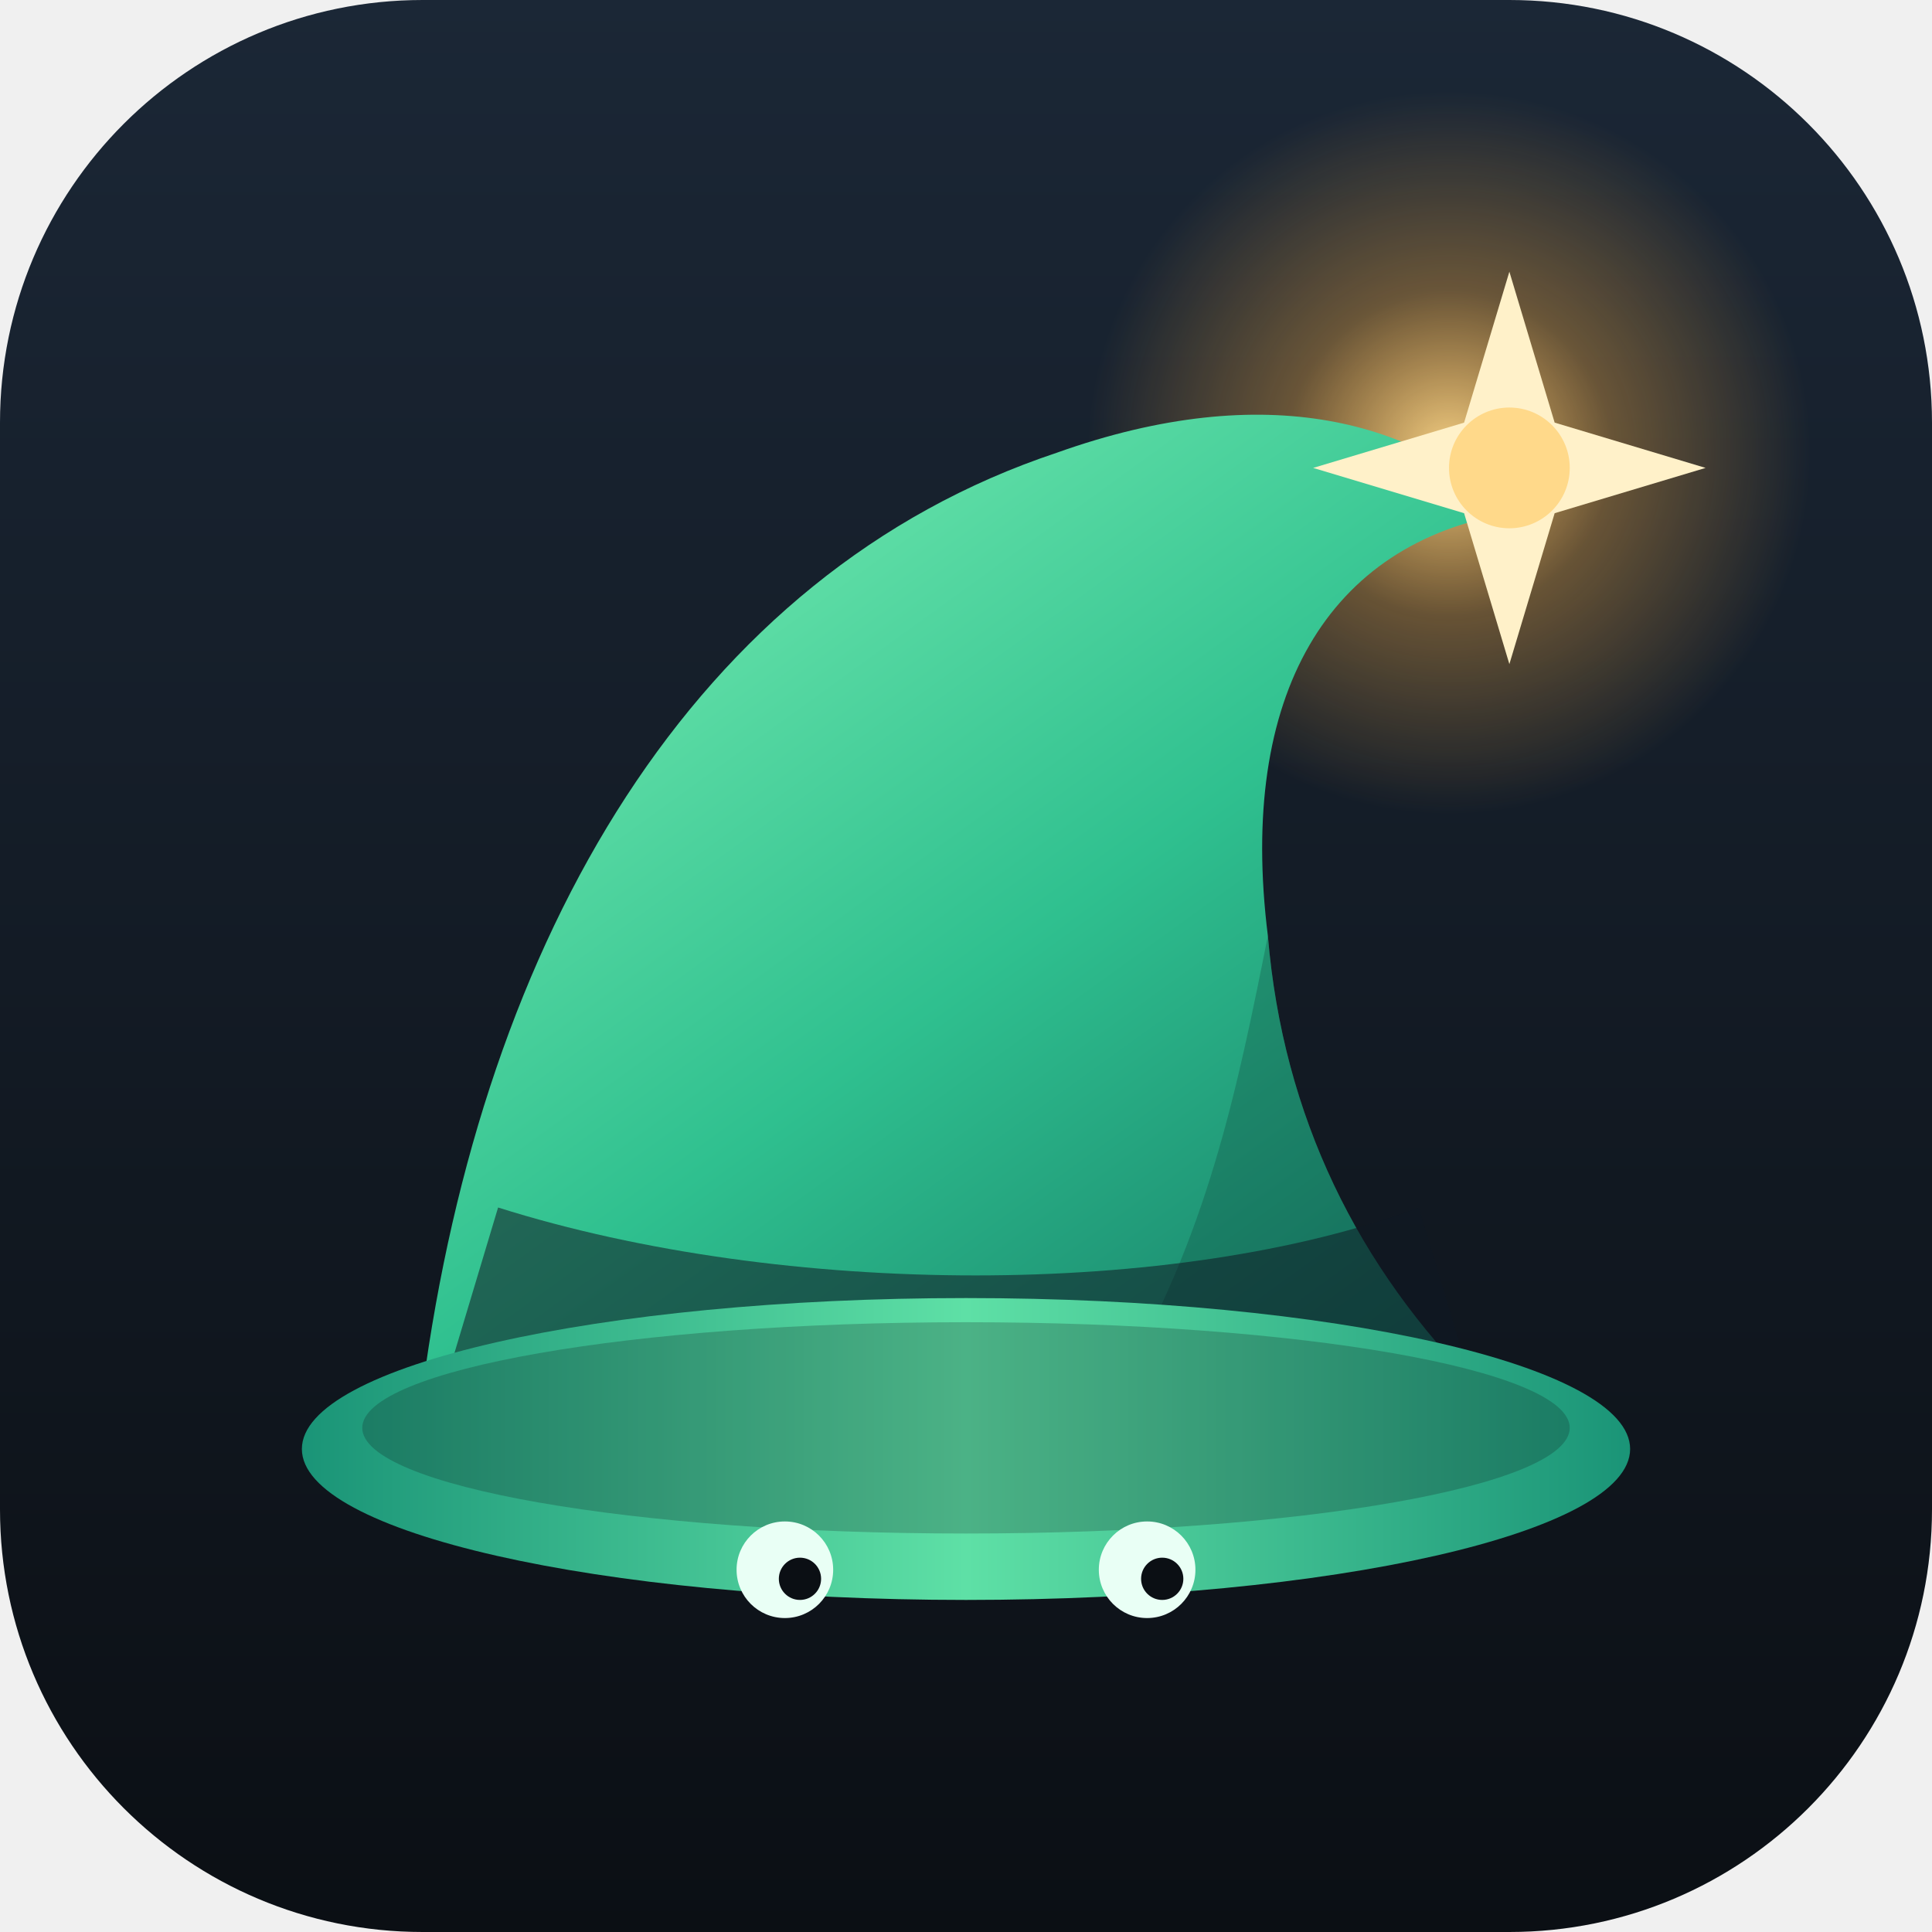
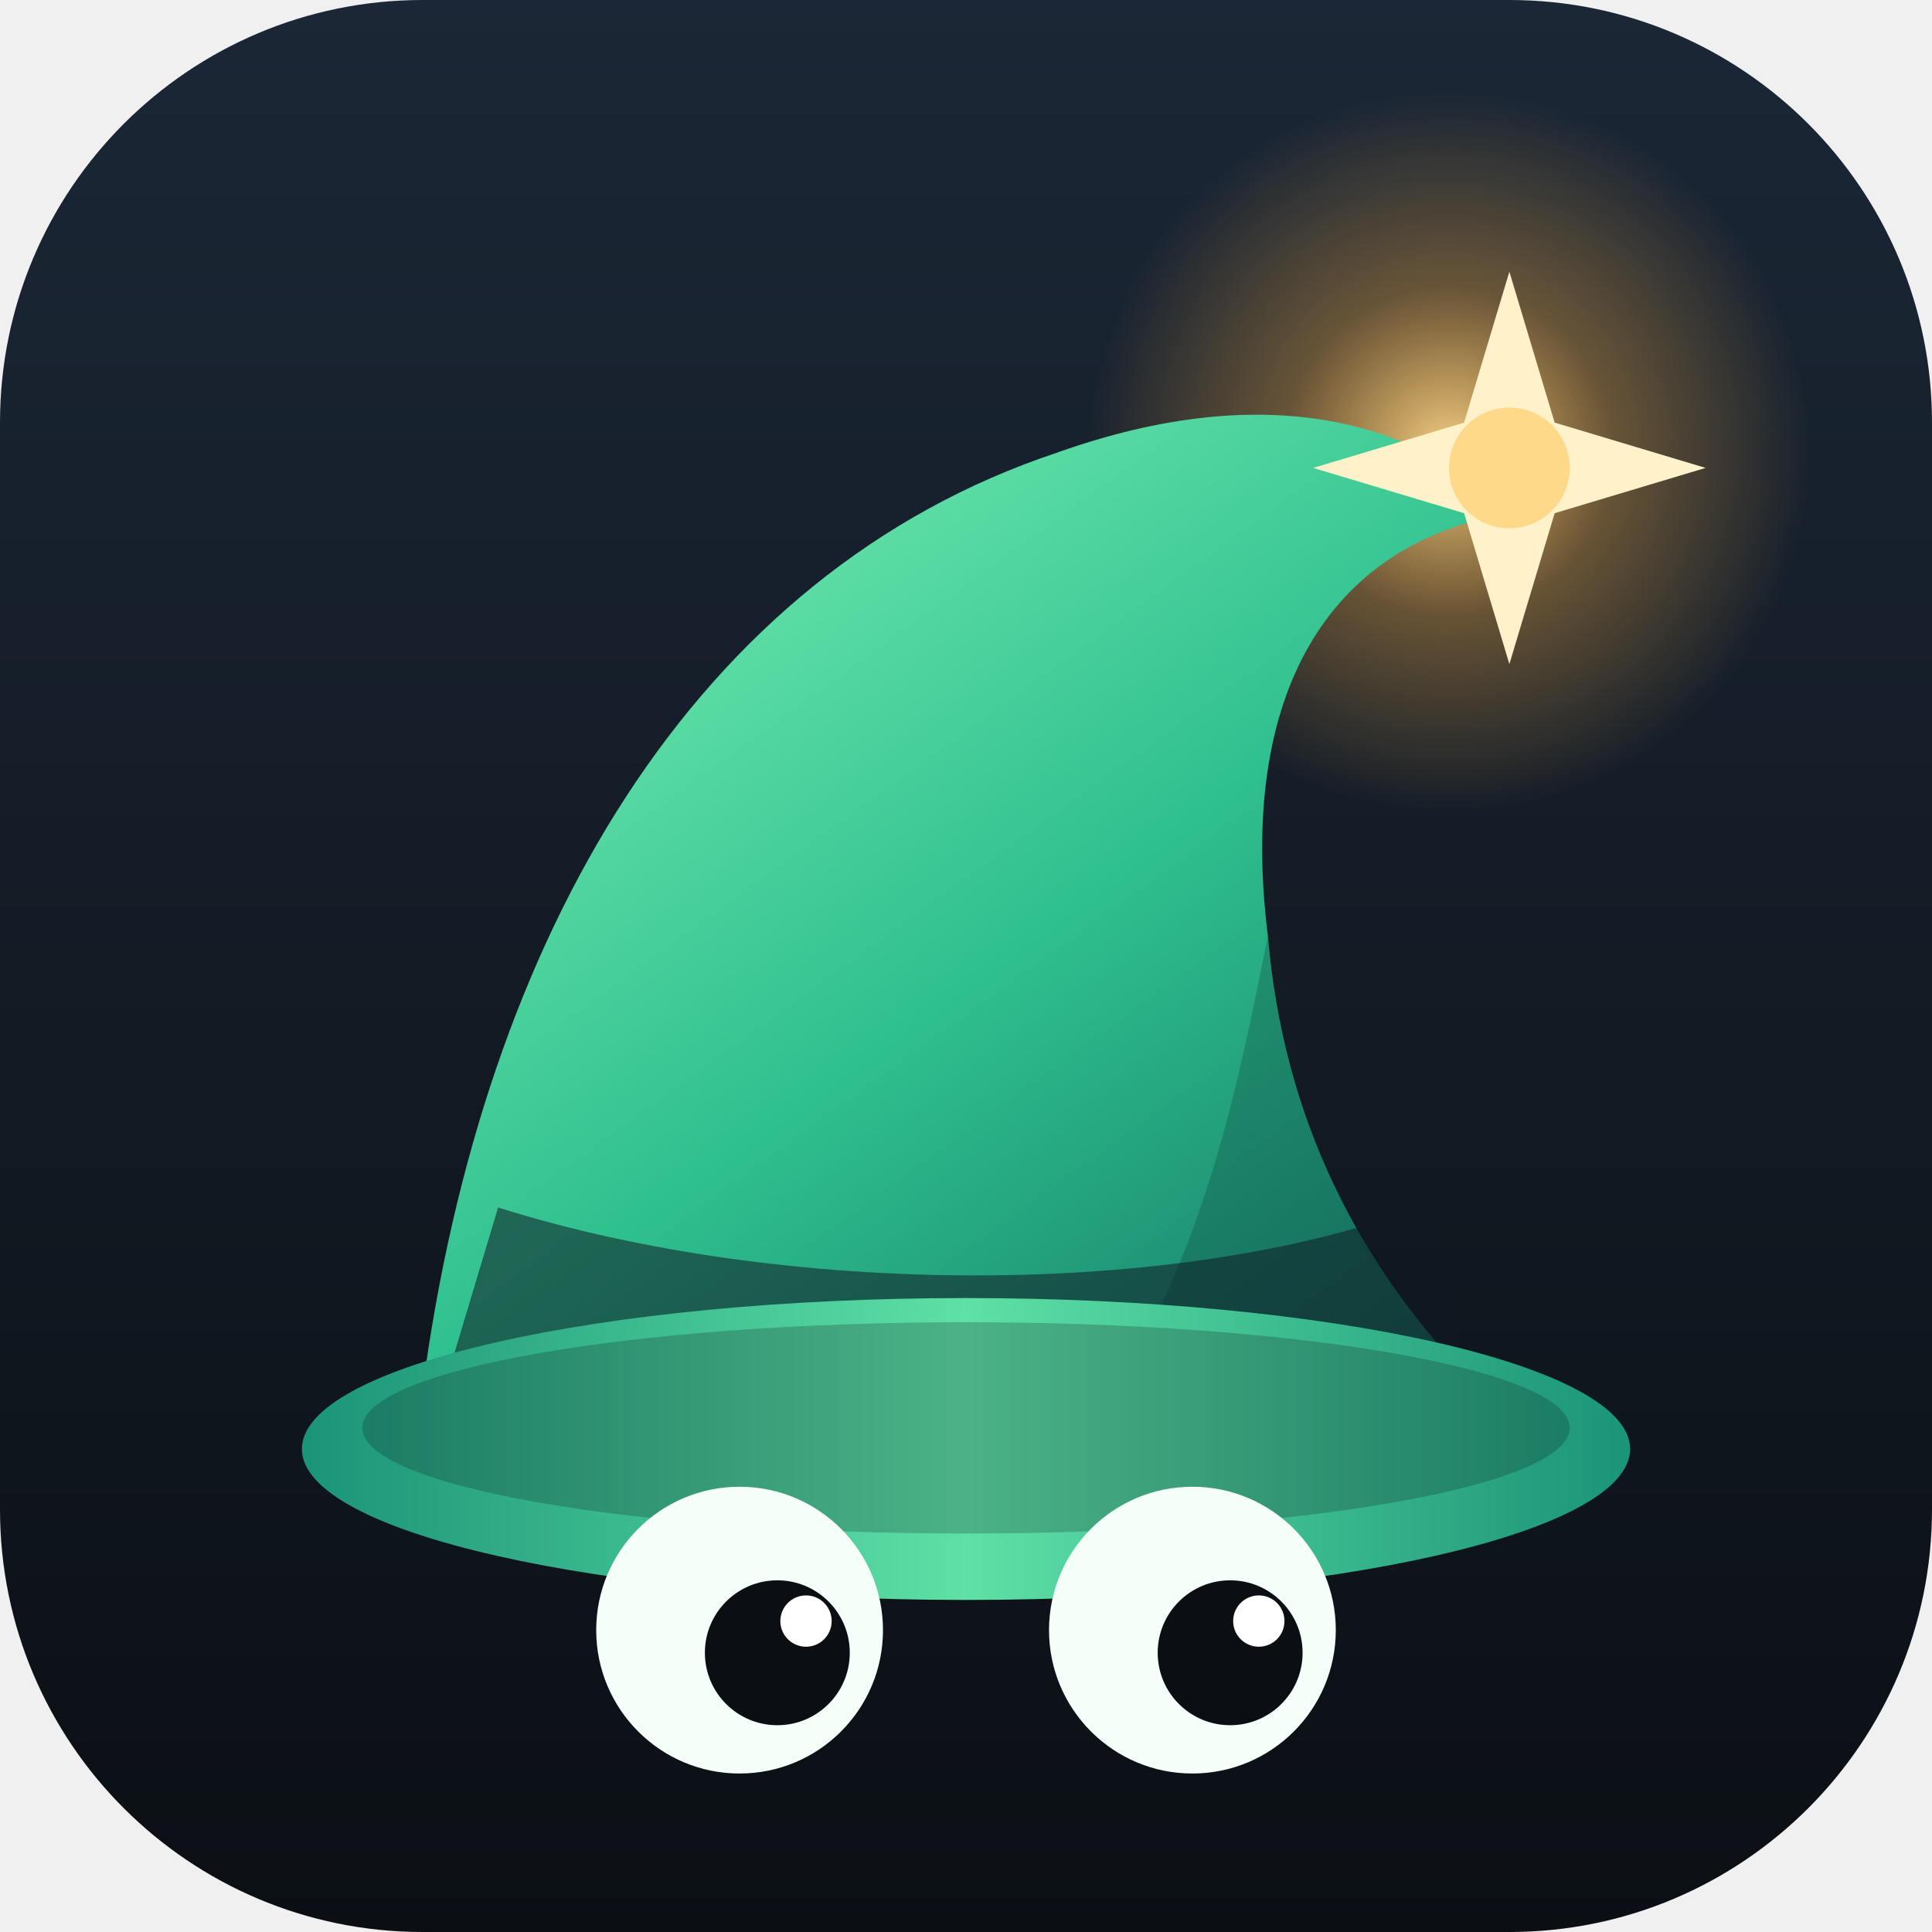
<svg xmlns="http://www.w3.org/2000/svg" viewBox="0 0 128 128" role="img" aria-label="Lutin">
  <defs>
    <linearGradient id="fond" x1="0" y1="0" x2="0" y2="1">
      <stop offset="0" stop-color="#1b2736" />
      <stop offset="1" stop-color="#0b0f14" />
    </linearGradient>
    <linearGradient id="chapeau" x1="0.1" y1="0" x2="0.9" y2="1">
      <stop offset="0" stop-color="#7cf0b4" />
      <stop offset="0.55" stop-color="#2fc08f" />
      <stop offset="1" stop-color="#157a66" />
    </linearGradient>
    <linearGradient id="bord" x1="0" y1="0" x2="1" y2="0">
      <stop offset="0" stop-color="#1a9477" />
      <stop offset="0.5" stop-color="#5ee0a6" />
      <stop offset="1" stop-color="#1a9477" />
    </linearGradient>
    <radialGradient id="lueur">
      <stop offset="0" stop-color="#ffd98a" stop-opacity="0.95" />
      <stop offset="0.45" stop-color="#ffb347" stop-opacity="0.35" />
      <stop offset="1" stop-color="#ffb347" stop-opacity="0" />
    </radialGradient>
  </defs>
  <rect width="128" height="128" rx="28" fill="url(#fond)" />
  <circle cx="96" cy="30" r="24" fill="url(#lueur)" />
  <path d="M28 92 C32 62 46 38 70 30 C84 25 94 28 100 34 C88 36 82 46 84 62 C85 74 90 84 98 92 Z" fill="url(#chapeau)" />
  <path d="M84 62 C85 74 90 84 98 92 L74 92 C80 82 82 72 84 62 Z" fill="#0b3d36" opacity="0.28" />
  <path d="M33 80 C52 86 78 86 94 80 L97 90 C78 97 48 97 30 90 Z" fill="#0e1722" opacity="0.55" />
  <ellipse cx="64" cy="96" rx="44" ry="10" fill="url(#bord)" />
  <ellipse cx="64" cy="94.6" rx="40" ry="7" fill="#0b0f14" opacity="0.22" />
-   <circle cx="52" cy="104" r="3.2" fill="#e9fff5" />
-   <circle cx="76" cy="104" r="3.2" fill="#e9fff5" />
-   <circle cx="53" cy="104.6" r="1.4" fill="#0b0f14" />
-   <circle cx="77" cy="104.6" r="1.4" fill="#0b0f14" />
+   <circle cx="49" cy="108" r="9.5" fill="#f4fff9" />
+   <circle cx="79" cy="108" r="9.5" fill="#f4fff9" />
+   <circle cx="51.5" cy="109.5" r="4.8" fill="#0b0f14" />
+   <circle cx="81.5" cy="109.5" r="4.8" fill="#0b0f14" />
+   <circle cx="53.4" cy="107.4" r="1.7" fill="#ffffff" />
+   <circle cx="83.4" cy="107.4" r="1.7" fill="#ffffff" />
  <path d="M100 18 L103 28 L113 31 L103 34 L100 44 L97 34 L87 31 L97 28 Z" fill="#fff1c9" />
  <circle cx="100" cy="31" r="4" fill="#ffd98a" />
</svg>
